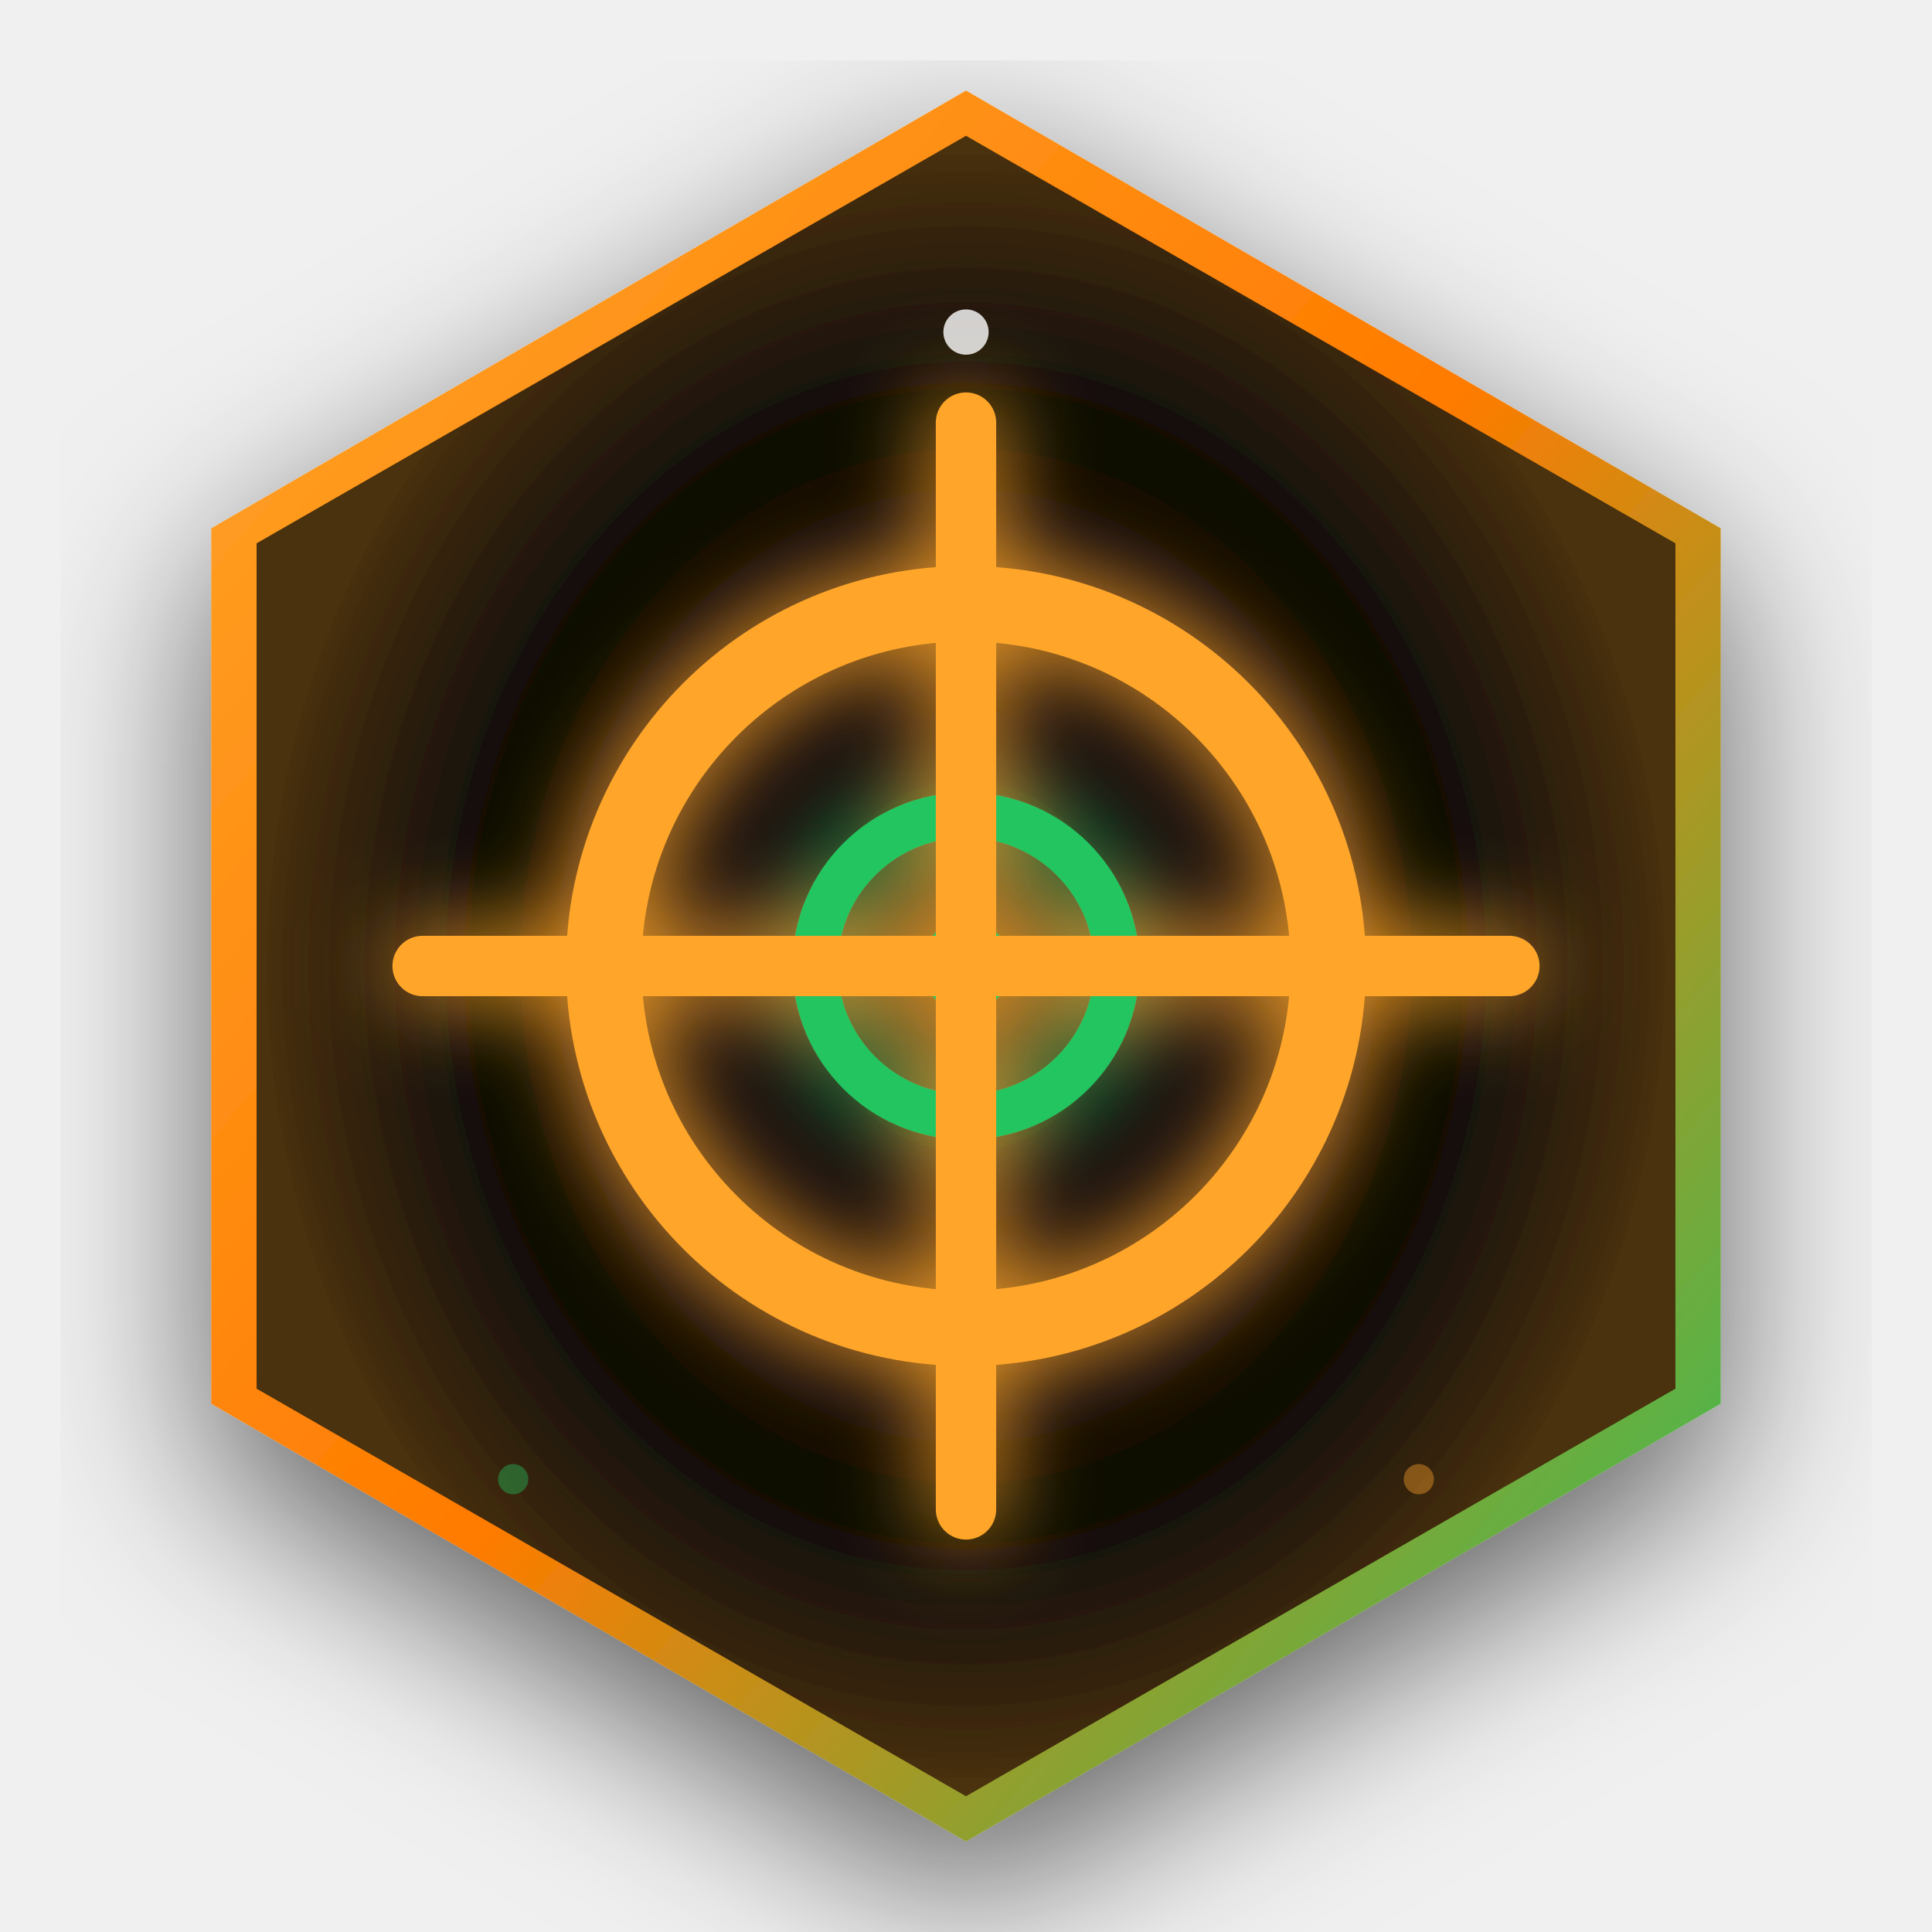
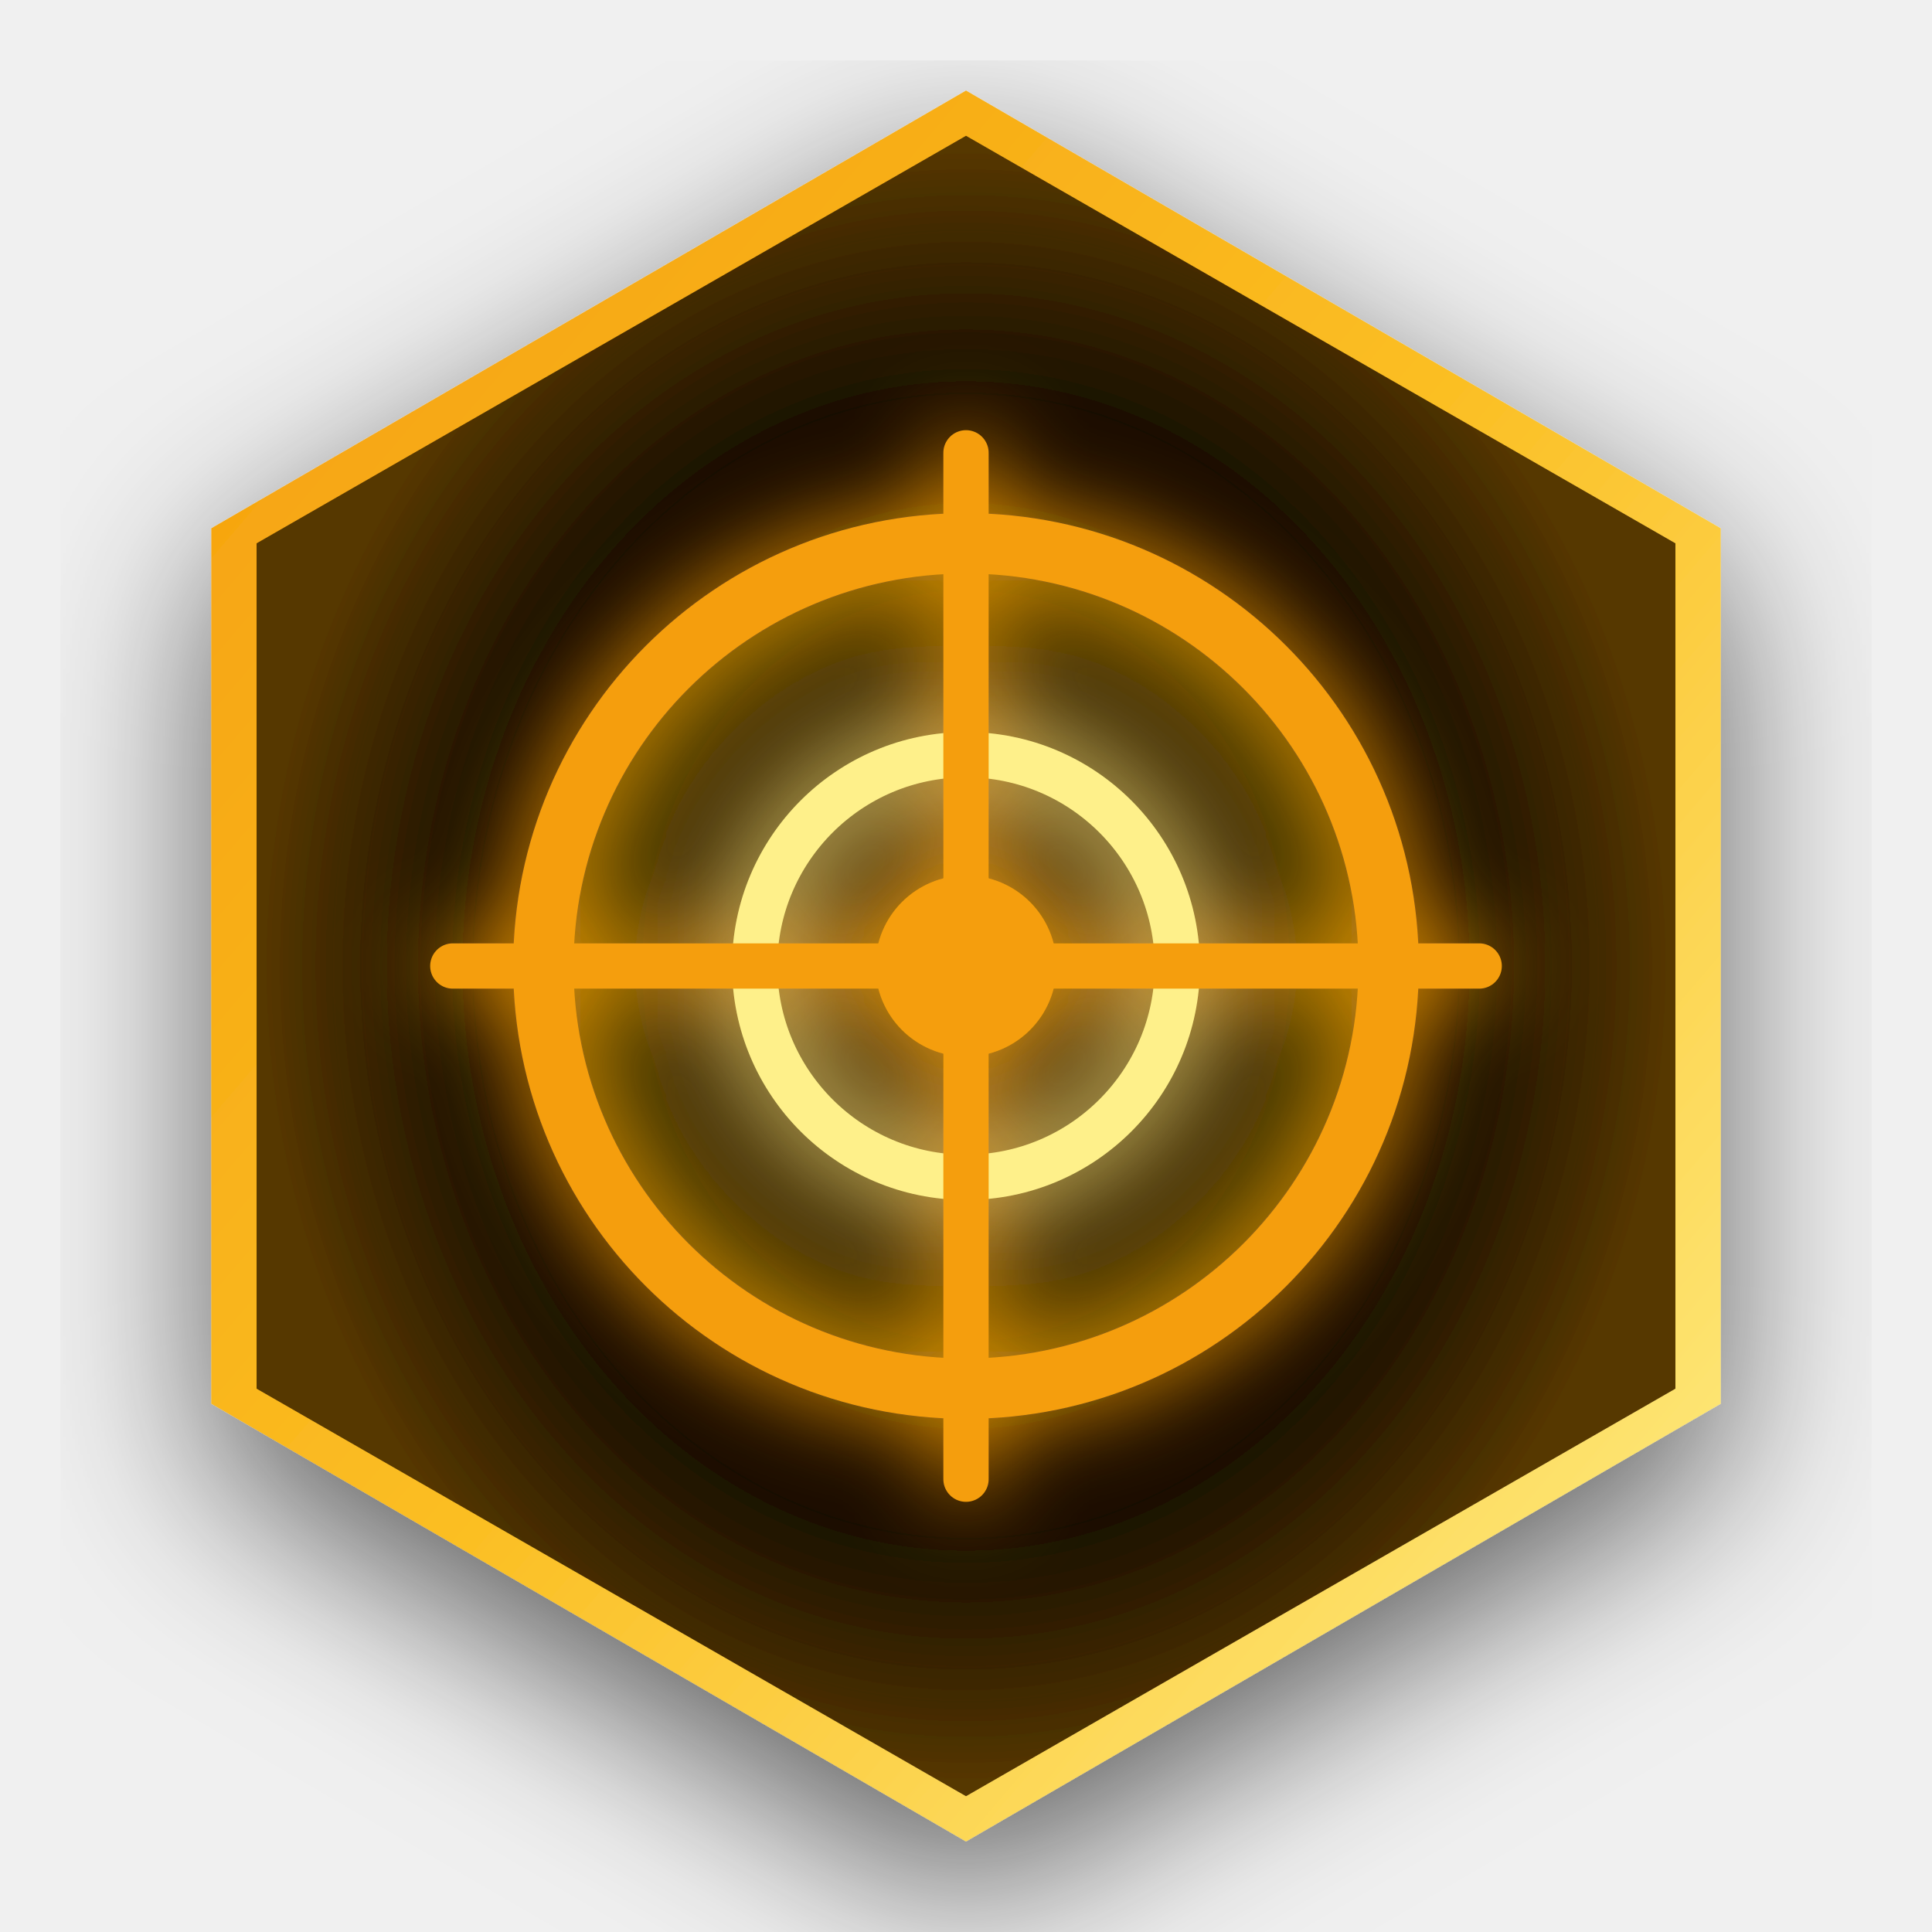
<svg xmlns="http://www.w3.org/2000/svg" viewBox="0 0 128 128" width="128" height="128">
  <defs>
    <radialGradient id="bgGrad" cx="50%" cy="50%" r="50%">
-       <stop offset="0%" stop-color="#1b140a" />
-       <stop offset="100%" stop-color="#0c0904" />
+       <stop offset="0%" stop-color="#2b1a03" />
+       <stop offset="100%" stop-color="#120b01" />
    </radialGradient>
    <linearGradient id="borderGrad" x1="0%" y1="0%" x2="100%" y2="100%">
-       <stop offset="0%" stop-color="#FFA62B" />
-       <stop offset="50%" stop-color="#FF7B00" />
-       <stop offset="100%" stop-color="#22C55E" />
+       <stop offset="0%" stop-color="#f59e0b" />
+       <stop offset="50%" stop-color="#fbbf24" />
+       <stop offset="100%" stop-color="#fef08a" />
    </linearGradient>
    <radialGradient id="innerGlow" cx="50%" cy="50%" r="50%">
-       <stop offset="70%" stop-color="#FFA62B" stop-opacity="0" />
-       <stop offset="100%" stop-color="#FFA62B" stop-opacity="0.25" />
+       <stop offset="70%" stop-color="#f59e0b" stop-opacity="0" />
+       <stop offset="100%" stop-color="#f59e0b" stop-opacity="0.3" />
    </radialGradient>
    <filter id="glow" x="-20%" y="-20%" width="140%" height="140%">
      <feGaussianBlur stdDeviation="3" result="blur" />
      <feMerge>
        <feMergeNode in="blur" />
        <feMergeNode in="SourceGraphic" />
      </feMerge>
    </filter>
    <filter id="shadow" x="-10%" y="-10%" width="120%" height="120%">
      <feDropShadow dx="0" dy="4" stdDeviation="6" flood-color="#000000" flood-opacity="0.6" />
    </filter>
  </defs>
  <g filter="url(#shadow)">
    <polygon points="64,6 114,35 114,93 64,122 14,93 14,35" fill="url(#borderGrad)" />
    <polygon points="64,9 111,36 111,92 64,119 17,92 17,36" fill="url(#bgGrad)" />
    <polygon points="64,9 111,36 111,92 64,119 17,92 17,36" fill="url(#innerGlow)" />
  </g>
  <g filter="url(#glow)">
-     <g stroke="#FFA62B" stroke-width="4" fill="none" stroke-linecap="round" stroke-linejoin="round">
-       <circle cx="64" cy="64" r="24" stroke-width="5" />
-       <circle cx="64" cy="64" r="10" stroke="#22C55E" stroke-width="3" />
-       <circle cx="64" cy="64" r="3" fill="#22C55E" stroke="none" />
-       <line x1="64" y1="28" x2="64" y2="100" stroke-width="4" />
-       <line x1="28" y1="64" x2="100" y2="64" stroke-width="4" />
+     <g stroke="#f59e0b" stroke-width="4" fill="none" stroke-linecap="round" stroke-linejoin="round">
+       <circle cx="64" cy="64" r="28" fill="#fbbf24" fill-opacity="0.1" stroke-width="4" />
+       <circle cx="64" cy="64" r="14" stroke="#fef08a" stroke-width="3" />
+       <circle cx="64" cy="64" r="4" fill="#ef4444" />
+       <line x1="64" y1="30" x2="64" y2="98" stroke="#f59e0b" stroke-width="3" />
+       <line x1="30" y1="64" x2="98" y2="64" stroke="#f59e0b" stroke-width="3" />
    </g>
  </g>
-   <circle cx="64" cy="22" r="1.5" fill="#fff" opacity="0.8" />
-   <circle cx="34" cy="98" r="1" fill="#22C55E" opacity="0.4" />
-   <circle cx="94" cy="98" r="1" fill="#FFA62B" opacity="0.4" />
</svg>
